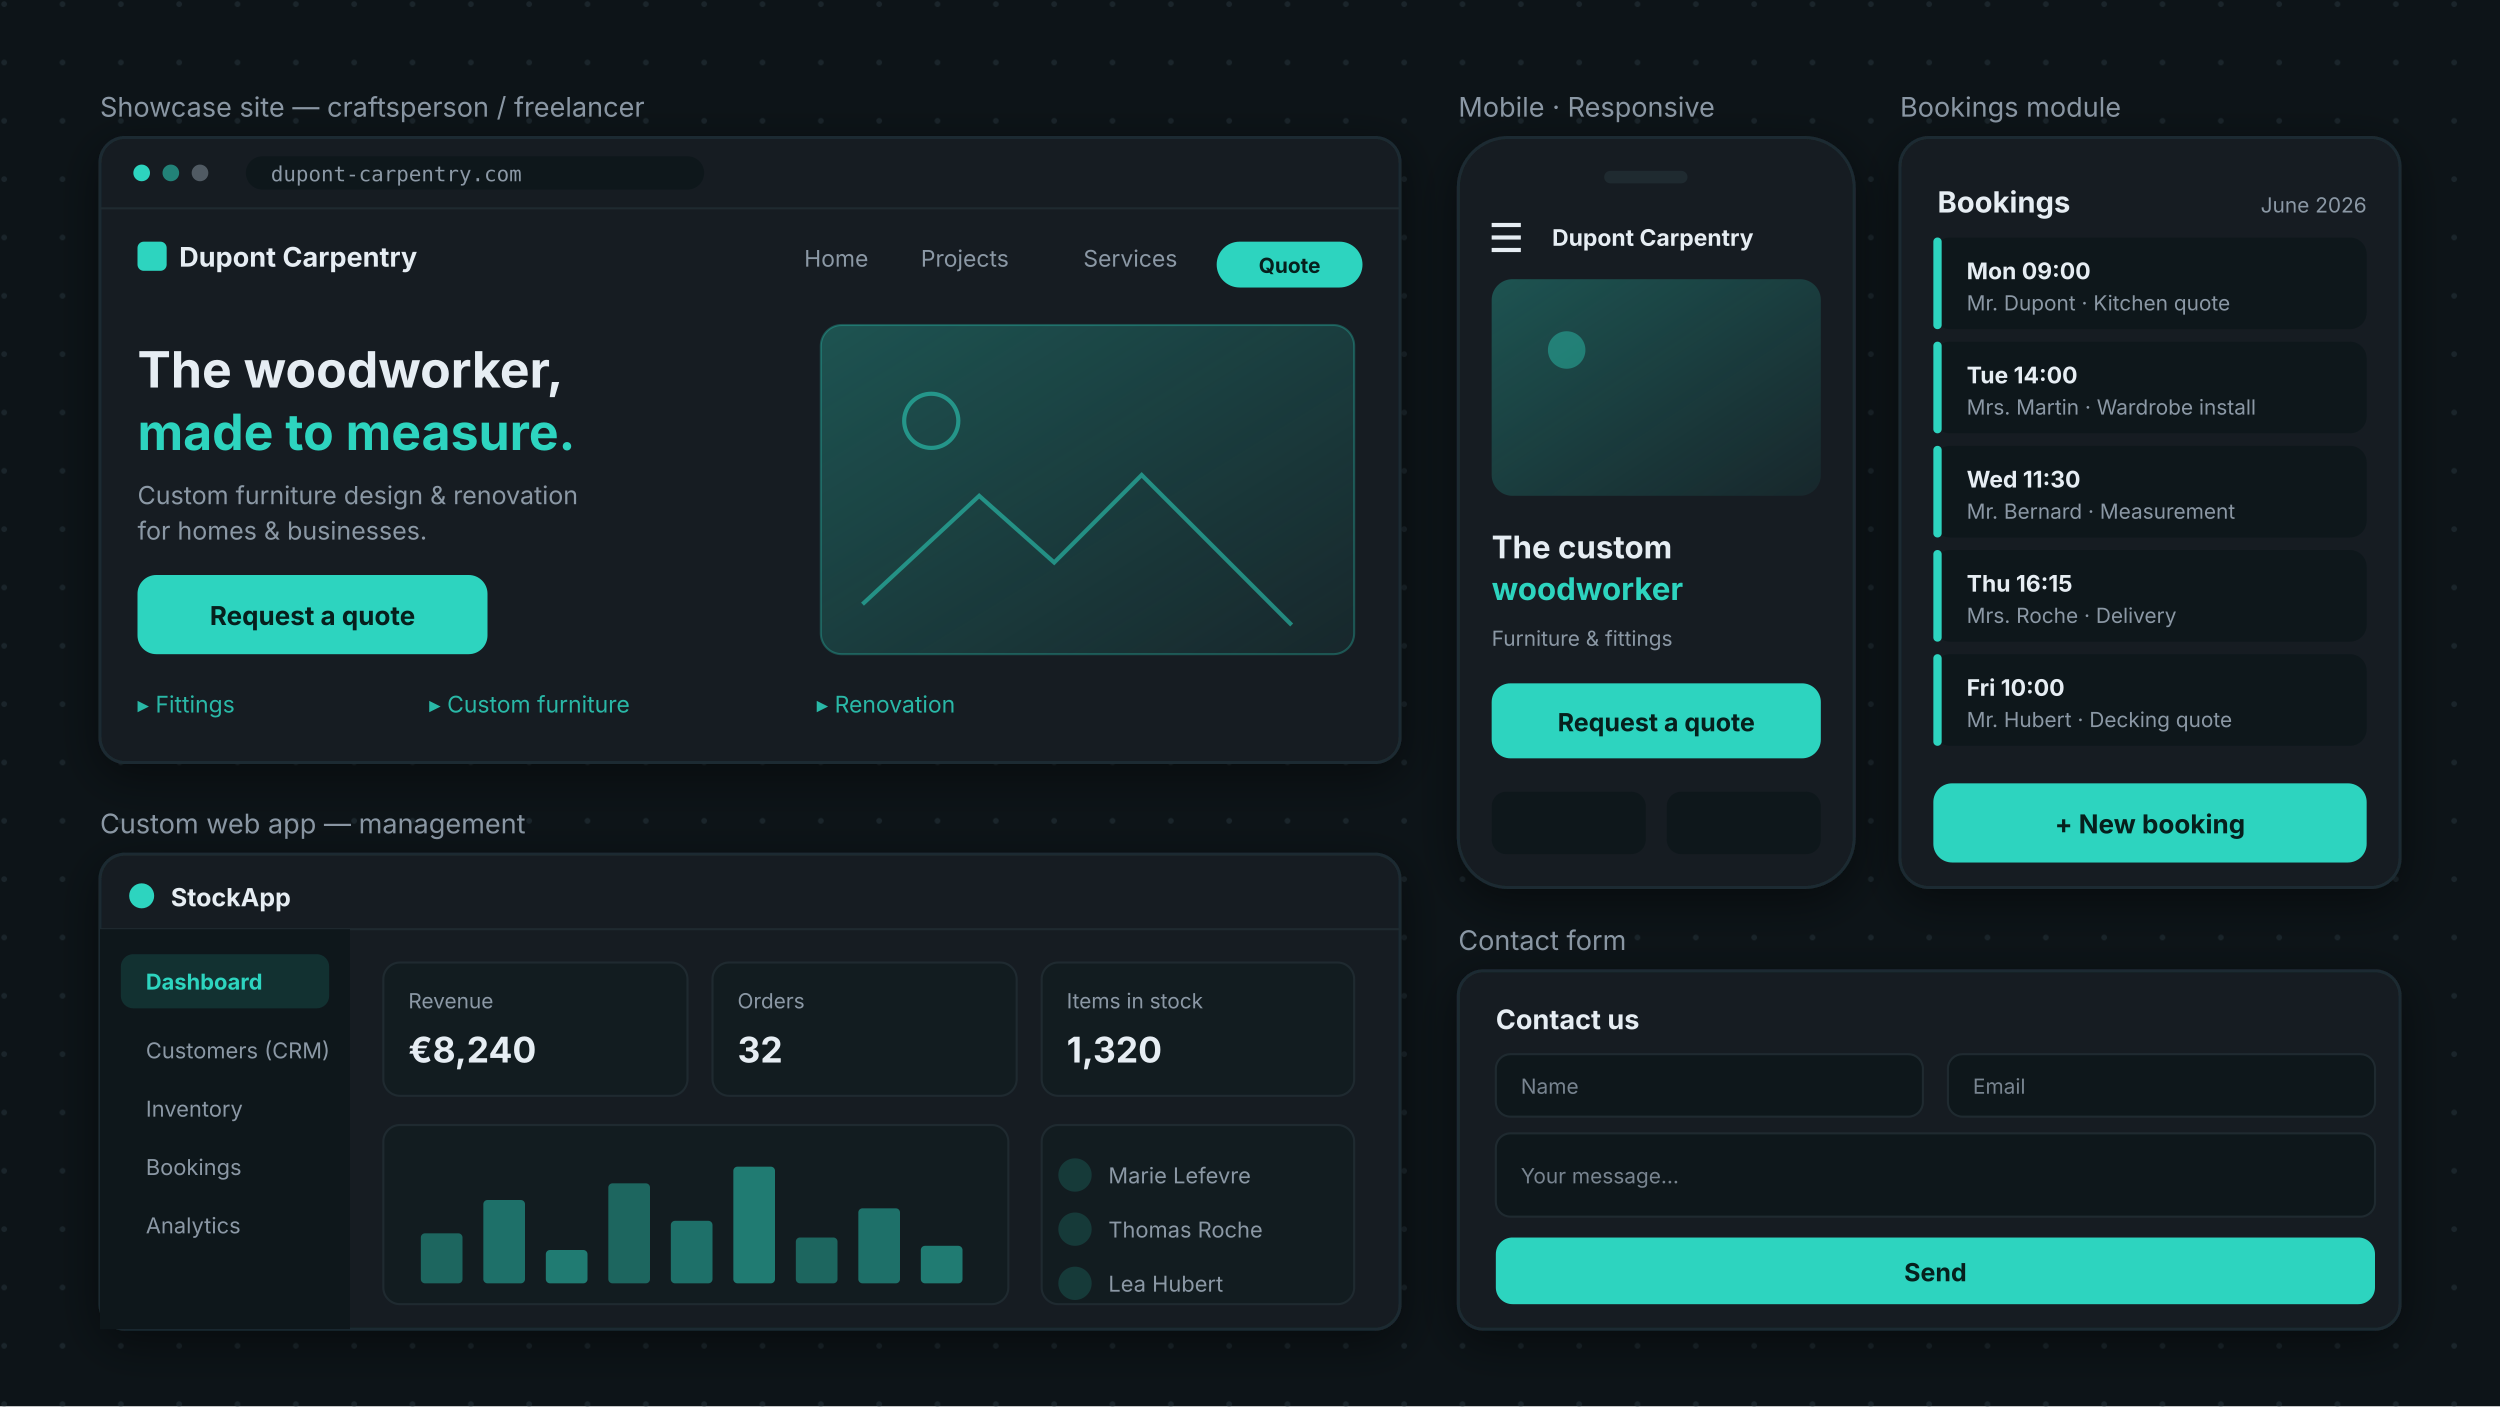
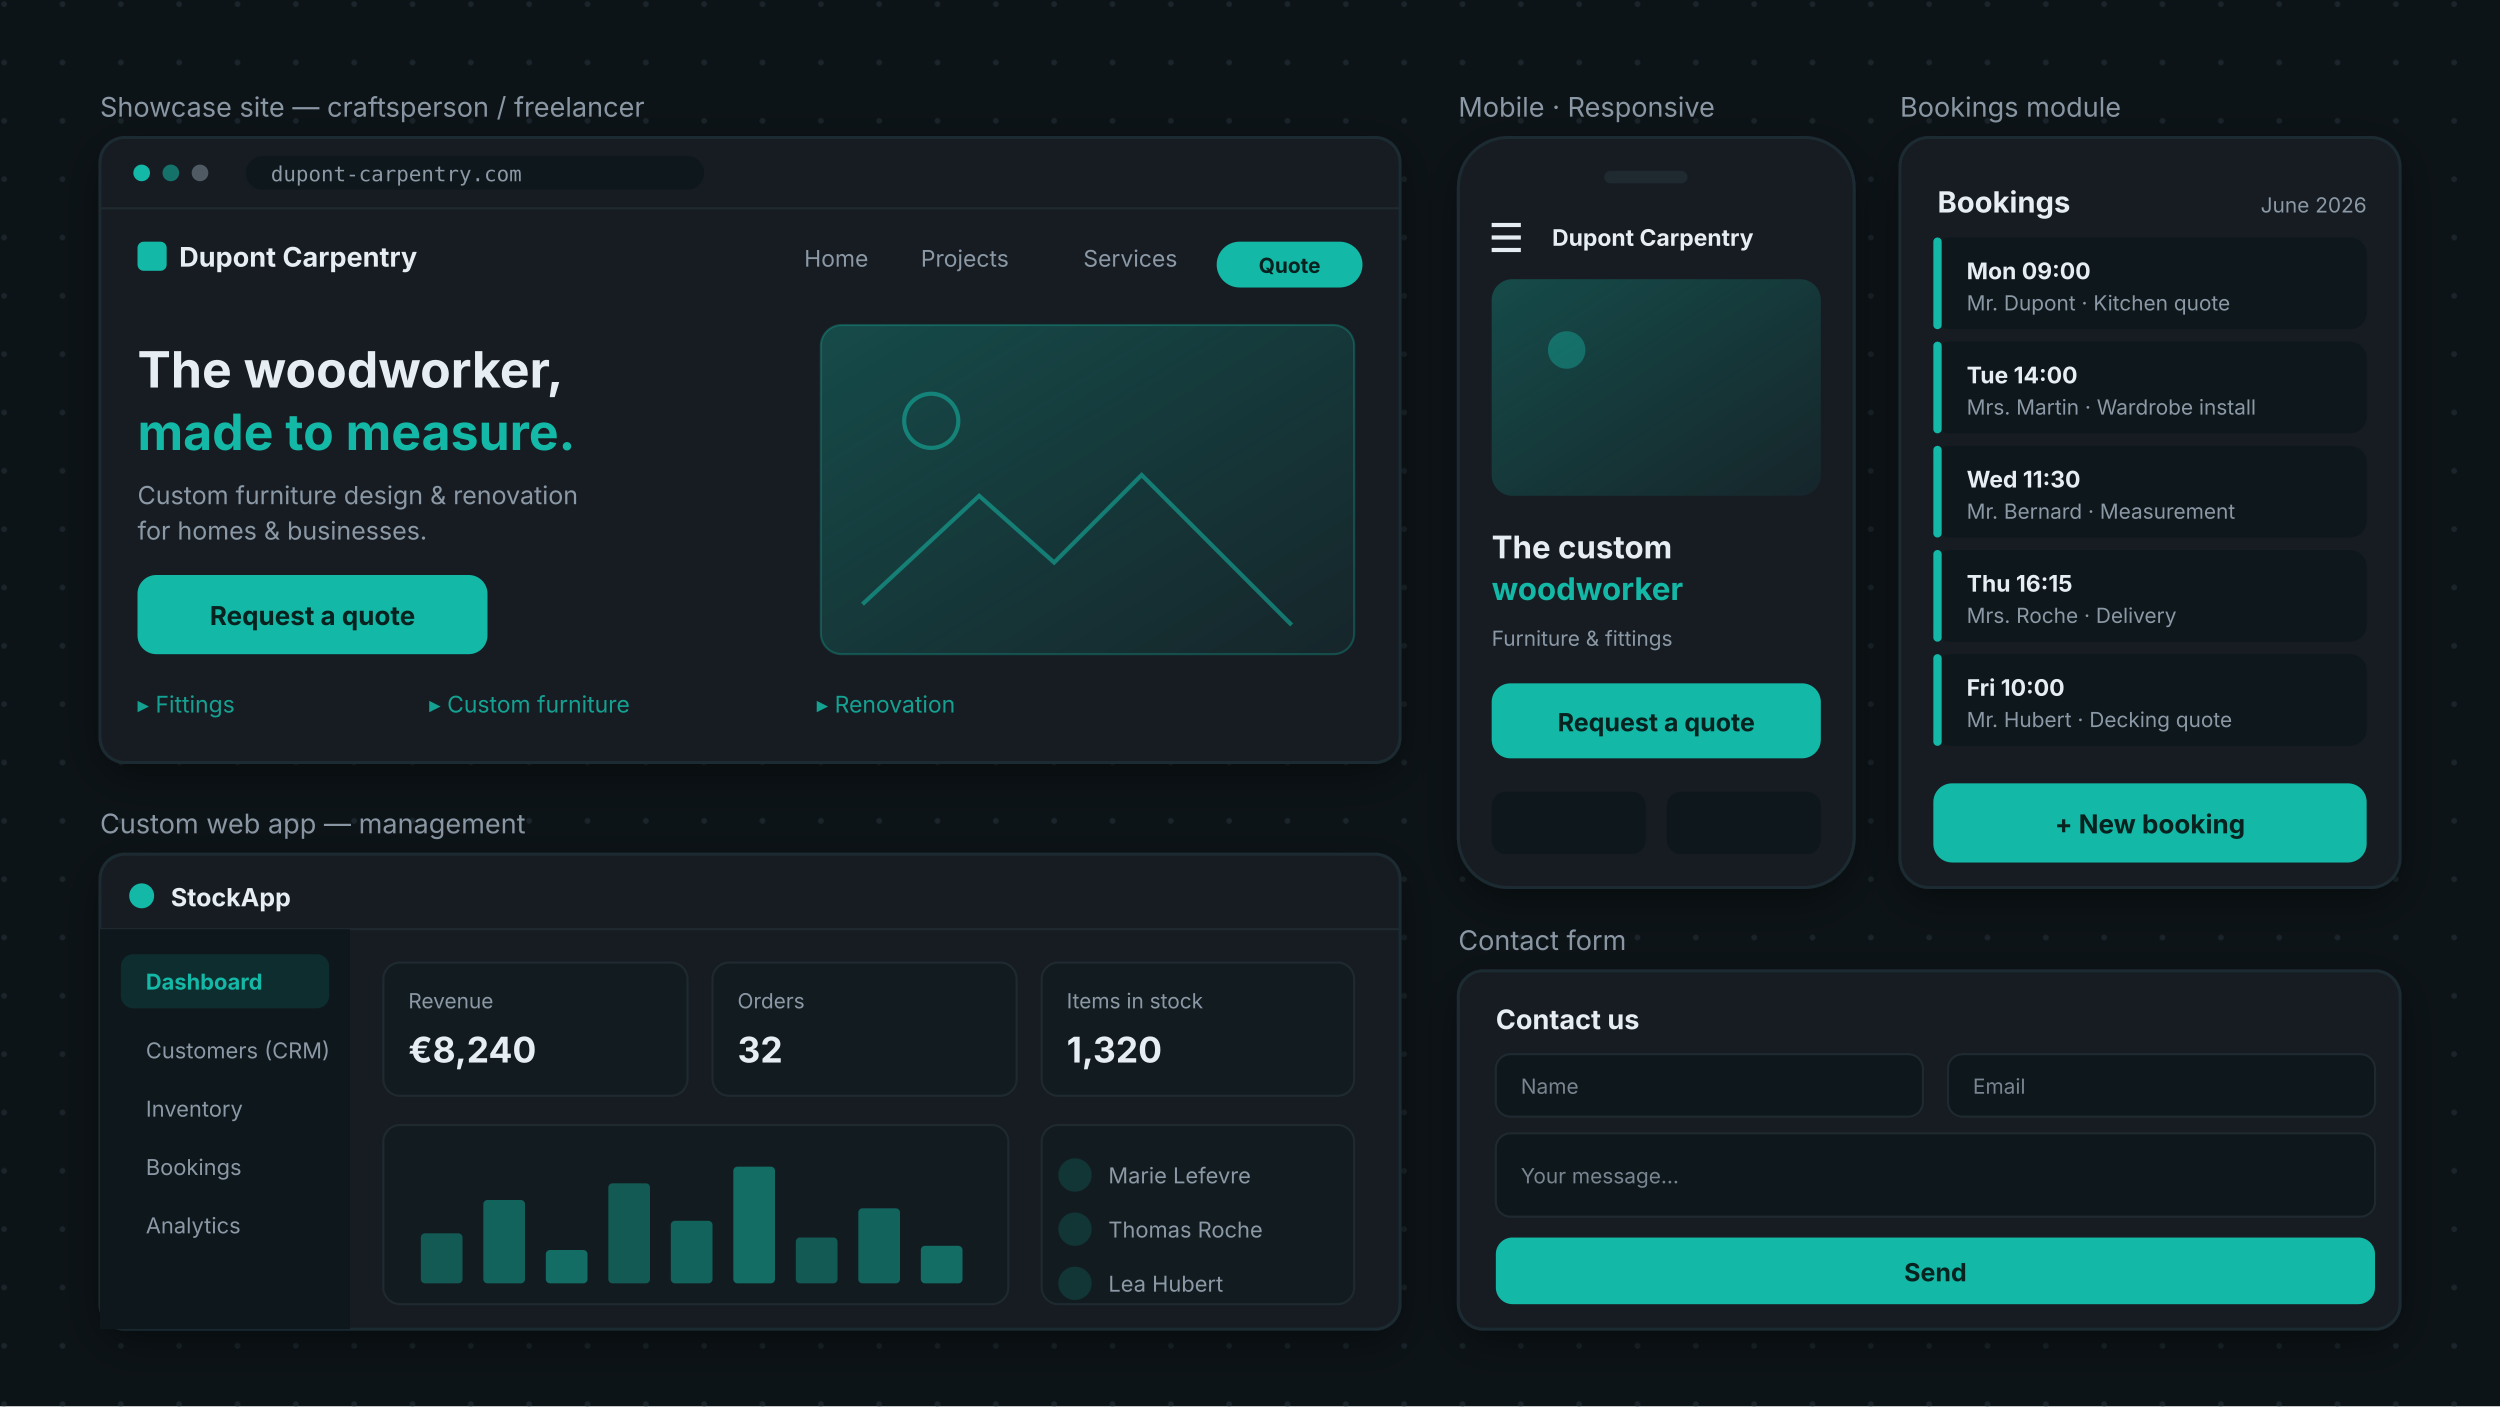
<svg xmlns="http://www.w3.org/2000/svg" width="1200" height="675" viewBox="0 0 1200 675" font-family="'Inter', system-ui, -apple-system, 'Segoe UI', Arial, sans-serif">
  <defs>
    <pattern id="web-clients-dark-en-dots" width="28" height="28" patternUnits="userSpaceOnUse">
      <circle cx="2" cy="2" r="1.4" fill="#1f2a30" fill-opacity="0.8" />
    </pattern>
    <filter id="web-clients-dark-en-sh" x="-20%" y="-20%" width="140%" height="160%">
      <feDropShadow dx="0" dy="6" stdDeviation="11" flood-color="#000000" flood-opacity="0.45" />
    </filter>
    <linearGradient id="web-clients-dark-en-thumb" x1="0" y1="0" x2="1" y2="1">
-       <stop offset="0" stop-color="#2dd4bf" stop-opacity="0.30" />
-       <stop offset="1" stop-color="#2dd4bf" stop-opacity="0.06" />
+       <stop offset="0" stop-color="#14b8a6" stop-opacity="0.30" />
+       <stop offset="1" stop-color="#14b8a6" stop-opacity="0.06" />
    </linearGradient>
  </defs>
  <rect width="1200" height="675" fill="#0d1418" />
  <rect width="1200" height="675" fill="url(#web-clients-dark-en-dots)" />
  <text x="48" y="56" font-size="13" fill="#8b98a5" font-weight="normal" font-family="'Inter', system-ui, -apple-system, 'Segoe UI', Arial, sans-serif">Showcase site — craftsperson / freelancer</text>
  <g filter="url(#web-clients-dark-en-sh)">
    <rect x="48" y="66" width="624" height="300" rx="12" fill="#121c20" stroke="#1f2a30" stroke-width="1.5" />
  </g>
-   <circle cx="68" cy="83" r="4" fill="#2dd4bf" />
-   <circle cx="82" cy="83" r="4" fill="#2dd4bf" fill-opacity="0.55" />
+   <circle cx="68" cy="83" r="4" fill="#14b8a6" />
+   <circle cx="82" cy="83" r="4" fill="#14b8a6" fill-opacity="0.55" />
  <circle cx="96" cy="83" r="4" fill="#8b98a5" fill-opacity="0.5" />
  <rect x="118" y="75" width="220" height="16" rx="8" fill="#0e171b" />
  <text x="130" y="87" font-size="10" fill="#8b98a5" font-weight="normal" font-family="'JetBrains Mono', ui-monospace, SFMono-Regular, Menlo, Consolas, monospace">dupont-carpentry.com</text>
  <line x1="48" y1="100" x2="672" y2="100" stroke="#1f2a30" />
-   <rect x="66" y="116" width="14" height="14" rx="3" fill="#2dd4bf" />
+   <rect x="66" y="116" width="14" height="14" rx="3" fill="#14b8a6" />
  <text x="86" y="128" font-size="13" fill="#e6edf3" font-weight="bold" font-family="'Inter', system-ui, -apple-system, 'Segoe UI', Arial, sans-serif">Dupont Carpentry</text>
  <text x="386" y="128" font-size="11" fill="#8b98a5" font-weight="normal" font-family="'Inter', system-ui, -apple-system, 'Segoe UI', Arial, sans-serif">Home</text>
  <text x="442" y="128" font-size="11" fill="#8b98a5" font-weight="normal" font-family="'Inter', system-ui, -apple-system, 'Segoe UI', Arial, sans-serif">Projects</text>
  <text x="520" y="128" font-size="11" fill="#8b98a5" font-weight="normal" font-family="'Inter', system-ui, -apple-system, 'Segoe UI', Arial, sans-serif">Services</text>
-   <rect x="584" y="116" width="70" height="22" rx="11" fill="#2dd4bf" />
-   <text x="619" y="131" font-size="10" fill="#06201d" font-weight="bold" font-family="'Inter', system-ui, -apple-system, 'Segoe UI', Arial, sans-serif" text-anchor="middle">Quote</text>
+   <rect x="584" y="116" width="70" height="22" rx="11" fill="#14b8a6" />
+   <text x="619" y="131" font-size="10" fill="#07221f" font-weight="bold" font-family="'Inter', system-ui, -apple-system, 'Segoe UI', Arial, sans-serif" text-anchor="middle">Quote</text>
  <text x="66" y="186" font-size="24" fill="#e6edf3" font-weight="bold" font-family="'Inter', system-ui, -apple-system, 'Segoe UI', Arial, sans-serif">The woodworker,</text>
-   <text x="66" y="216" font-size="24" fill="#2dd4bf" font-weight="bold" font-family="'Inter', system-ui, -apple-system, 'Segoe UI', Arial, sans-serif">made to measure.</text>
+   <text x="66" y="216" font-size="24" fill="#14b8a6" font-weight="bold" font-family="'Inter', system-ui, -apple-system, 'Segoe UI', Arial, sans-serif">made to measure.</text>
  <text x="66" y="242" font-size="12" fill="#8b98a5" font-weight="normal" font-family="'Inter', system-ui, -apple-system, 'Segoe UI', Arial, sans-serif">Custom furniture design &amp; renovation</text>
  <text x="66" y="259" font-size="12" fill="#8b98a5" font-weight="normal" font-family="'Inter', system-ui, -apple-system, 'Segoe UI', Arial, sans-serif">for homes &amp; businesses.</text>
-   <rect x="66" y="276" width="168" height="38" rx="9" fill="#2dd4bf" />
-   <text x="150" y="300" font-size="12.5" fill="#06201d" font-weight="bold" font-family="'Inter', system-ui, -apple-system, 'Segoe UI', Arial, sans-serif" text-anchor="middle">Request a quote</text>
-   <rect x="394" y="156" width="256" height="158" rx="10" fill="url(#web-clients-dark-en-thumb)" stroke="#2dd4bf" stroke-opacity="0.3" />
-   <g stroke="#2dd4bf" stroke-opacity="0.55" fill="none" stroke-width="2">
+   <rect x="66" y="276" width="168" height="38" rx="9" fill="#14b8a6" />
+   <text x="150" y="300" font-size="12.5" fill="#07221f" font-weight="bold" font-family="'Inter', system-ui, -apple-system, 'Segoe UI', Arial, sans-serif" text-anchor="middle">Request a quote</text>
+   <rect x="394" y="156" width="256" height="158" rx="10" fill="url(#web-clients-dark-en-thumb)" stroke="#14b8a6" stroke-opacity="0.3" />
+   <g stroke="#14b8a6" stroke-opacity="0.55" fill="none" stroke-width="2">
    <circle cx="447" cy="202" r="13" />
    <path d="M414 290 L470 238 L506 270 L548 228 L620 300" />
  </g>
-   <text x="66" y="342" font-size="11" fill="#2dd4bf" fill-opacity="0.85" font-weight="normal" font-family="'Inter', system-ui, -apple-system, 'Segoe UI', Arial, sans-serif">▸ Fittings</text>
-   <text x="206" y="342" font-size="11" fill="#2dd4bf" fill-opacity="0.85" font-weight="normal" font-family="'Inter', system-ui, -apple-system, 'Segoe UI', Arial, sans-serif">▸ Custom furniture</text>
-   <text x="392" y="342" font-size="11" fill="#2dd4bf" fill-opacity="0.85" font-weight="normal" font-family="'Inter', system-ui, -apple-system, 'Segoe UI', Arial, sans-serif">▸ Renovation</text>
+   <text x="66" y="342" font-size="11" fill="#14b8a6" fill-opacity="0.85" font-weight="normal" font-family="'Inter', system-ui, -apple-system, 'Segoe UI', Arial, sans-serif">▸ Fittings</text>
+   <text x="206" y="342" font-size="11" fill="#14b8a6" fill-opacity="0.85" font-weight="normal" font-family="'Inter', system-ui, -apple-system, 'Segoe UI', Arial, sans-serif">▸ Custom furniture</text>
+   <text x="392" y="342" font-size="11" fill="#14b8a6" fill-opacity="0.85" font-weight="normal" font-family="'Inter', system-ui, -apple-system, 'Segoe UI', Arial, sans-serif">▸ Renovation</text>
  <text x="48" y="400" font-size="13" fill="#8b98a5" font-weight="normal" font-family="'Inter', system-ui, -apple-system, 'Segoe UI', Arial, sans-serif">Custom web app — management</text>
  <g filter="url(#web-clients-dark-en-sh)">
    <rect x="48" y="410" width="624" height="228" rx="12" fill="#121c20" stroke="#1f2a30" stroke-width="1.5" />
  </g>
-   <circle cx="68" cy="430" r="6" fill="#2dd4bf" />
+   <circle cx="68" cy="430" r="6" fill="#14b8a6" />
  <text x="82" y="435" font-size="12" fill="#e6edf3" font-weight="bold" font-family="'Inter', system-ui, -apple-system, 'Segoe UI', Arial, sans-serif">StockApp</text>
  <line x1="48" y1="446" x2="672" y2="446" stroke="#1f2a30" />
  <rect x="48" y="446" width="120" height="192" fill="#0e171b" />
-   <rect x="58" y="458" width="100" height="26" rx="6" fill="#2dd4bf" fill-opacity="0.14" />
-   <text x="70" y="475" font-size="10.5" fill="#2dd4bf" font-weight="bold" font-family="'Inter', system-ui, -apple-system, 'Segoe UI', Arial, sans-serif">Dashboard</text>
+   <rect x="58" y="458" width="100" height="26" rx="6" fill="#14b8a6" fill-opacity="0.14" />
+   <text x="70" y="475" font-size="10.5" fill="#14b8a6" font-weight="bold" font-family="'Inter', system-ui, -apple-system, 'Segoe UI', Arial, sans-serif">Dashboard</text>
  <text x="70" y="508" font-size="10.5" fill="#8b98a5" font-weight="normal" font-family="'Inter', system-ui, -apple-system, 'Segoe UI', Arial, sans-serif">Customers (CRM)</text>
  <text x="70" y="536" font-size="10.5" fill="#8b98a5" font-weight="normal" font-family="'Inter', system-ui, -apple-system, 'Segoe UI', Arial, sans-serif">Inventory</text>
  <text x="70" y="564" font-size="10.5" fill="#8b98a5" font-weight="normal" font-family="'Inter', system-ui, -apple-system, 'Segoe UI', Arial, sans-serif">Bookings</text>
  <text x="70" y="592" font-size="10.5" fill="#8b98a5" font-weight="normal" font-family="'Inter', system-ui, -apple-system, 'Segoe UI', Arial, sans-serif">Analytics</text>
  <rect x="184" y="462" width="146" height="64" rx="8" fill="#121c20" stroke="#1f2a30" />
  <text x="196" y="484" font-size="10" fill="#8b98a5" font-weight="normal" font-family="'Inter', system-ui, -apple-system, 'Segoe UI', Arial, sans-serif">Revenue</text>
  <text x="196" y="510" font-size="17" fill="#e6edf3" font-weight="bold" font-family="'Inter', system-ui, -apple-system, 'Segoe UI', Arial, sans-serif">€8,240</text>
  <rect x="342" y="462" width="146" height="64" rx="8" fill="#121c20" stroke="#1f2a30" />
  <text x="354" y="484" font-size="10" fill="#8b98a5" font-weight="normal" font-family="'Inter', system-ui, -apple-system, 'Segoe UI', Arial, sans-serif">Orders</text>
  <text x="354" y="510" font-size="17" fill="#e6edf3" font-weight="bold" font-family="'Inter', system-ui, -apple-system, 'Segoe UI', Arial, sans-serif">32</text>
  <rect x="500" y="462" width="150" height="64" rx="8" fill="#121c20" stroke="#1f2a30" />
  <text x="512" y="484" font-size="10" fill="#8b98a5" font-weight="normal" font-family="'Inter', system-ui, -apple-system, 'Segoe UI', Arial, sans-serif">Items in stock</text>
  <text x="512" y="510" font-size="17" fill="#e6edf3" font-weight="bold" font-family="'Inter', system-ui, -apple-system, 'Segoe UI', Arial, sans-serif">1,320</text>
  <rect x="184" y="540" width="300" height="86" rx="8" fill="#121c20" stroke="#1f2a30" />
-   <rect x="202" y="592" width="20" height="24" rx="2" fill="#2dd4bf" fill-opacity="0.4" />
-   <rect x="232" y="576" width="20" height="40" rx="2" fill="#2dd4bf" fill-opacity="0.46" />
-   <rect x="262" y="600" width="20" height="16" rx="2" fill="#2dd4bf" fill-opacity="0.52" />
-   <rect x="292" y="568" width="20" height="48" rx="2" fill="#2dd4bf" fill-opacity="0.4" />
-   <rect x="322" y="586" width="20" height="30" rx="2" fill="#2dd4bf" fill-opacity="0.46" />
-   <rect x="352" y="560" width="20" height="56" rx="2" fill="#2dd4bf" fill-opacity="0.52" />
-   <rect x="382" y="594" width="20" height="22" rx="2" fill="#2dd4bf" fill-opacity="0.4" />
-   <rect x="412" y="580" width="20" height="36" rx="2" fill="#2dd4bf" fill-opacity="0.46" />
-   <rect x="442" y="598" width="20" height="18" rx="2" fill="#2dd4bf" fill-opacity="0.52" />
+   <rect x="202" y="592" width="20" height="24" rx="2" fill="#14b8a6" fill-opacity="0.4" />
+   <rect x="232" y="576" width="20" height="40" rx="2" fill="#14b8a6" fill-opacity="0.46" />
+   <rect x="262" y="600" width="20" height="16" rx="2" fill="#14b8a6" fill-opacity="0.52" />
+   <rect x="292" y="568" width="20" height="48" rx="2" fill="#14b8a6" fill-opacity="0.4" />
+   <rect x="322" y="586" width="20" height="30" rx="2" fill="#14b8a6" fill-opacity="0.46" />
+   <rect x="352" y="560" width="20" height="56" rx="2" fill="#14b8a6" fill-opacity="0.52" />
+   <rect x="382" y="594" width="20" height="22" rx="2" fill="#14b8a6" fill-opacity="0.4" />
+   <rect x="412" y="580" width="20" height="36" rx="2" fill="#14b8a6" fill-opacity="0.46" />
+   <rect x="442" y="598" width="20" height="18" rx="2" fill="#14b8a6" fill-opacity="0.52" />
  <rect x="500" y="540" width="150" height="86" rx="8" fill="#121c20" stroke="#1f2a30" />
-   <circle cx="516" cy="564" r="8" fill="#2dd4bf" fill-opacity="0.16" />
+   <circle cx="516" cy="564" r="8" fill="#14b8a6" fill-opacity="0.16" />
  <text x="532" y="568" font-size="10.5" fill="#8b98a5" font-weight="normal" font-family="'Inter', system-ui, -apple-system, 'Segoe UI', Arial, sans-serif">Marie Lefevre</text>
-   <circle cx="516" cy="590" r="8" fill="#2dd4bf" fill-opacity="0.16" />
+   <circle cx="516" cy="590" r="8" fill="#14b8a6" fill-opacity="0.16" />
  <text x="532" y="594" font-size="10.5" fill="#8b98a5" font-weight="normal" font-family="'Inter', system-ui, -apple-system, 'Segoe UI', Arial, sans-serif">Thomas Roche</text>
-   <circle cx="516" cy="616" r="8" fill="#2dd4bf" fill-opacity="0.16" />
+   <circle cx="516" cy="616" r="8" fill="#14b8a6" fill-opacity="0.16" />
  <text x="532" y="620" font-size="10.5" fill="#8b98a5" font-weight="normal" font-family="'Inter', system-ui, -apple-system, 'Segoe UI', Arial, sans-serif">Lea Hubert</text>
  <text x="700" y="56" font-size="13" fill="#8b98a5" font-weight="normal" font-family="'Inter', system-ui, -apple-system, 'Segoe UI', Arial, sans-serif">Mobile · Responsive</text>
  <g filter="url(#web-clients-dark-en-sh)">
    <rect x="700" y="66" width="190" height="360" rx="24" fill="#121c20" stroke="#1f2a30" stroke-width="1.5" />
  </g>
  <rect x="770" y="82" width="40" height="6" rx="3" fill="#1f2a30" />
  <g stroke="#e6edf3" stroke-width="2">
    <line x1="716" y1="108" x2="730" y2="108" />
    <line x1="716" y1="114" x2="730" y2="114" />
    <line x1="716" y1="120" x2="730" y2="120" />
  </g>
  <text x="745" y="118" font-size="11" fill="#e6edf3" font-weight="bold" font-family="'Inter', system-ui, -apple-system, 'Segoe UI', Arial, sans-serif">Dupont Carpentry</text>
  <rect x="716" y="134" width="158" height="104" rx="10" fill="url(#web-clients-dark-en-thumb)" />
-   <circle cx="752" cy="168" r="9" fill="#2dd4bf" fill-opacity="0.4" />
+   <circle cx="752" cy="168" r="9" fill="#14b8a6" fill-opacity="0.4" />
  <text x="716" y="268" font-size="15" fill="#e6edf3" font-weight="bold" font-family="'Inter', system-ui, -apple-system, 'Segoe UI', Arial, sans-serif">The custom</text>
-   <text x="716" y="288" font-size="15" fill="#2dd4bf" font-weight="bold" font-family="'Inter', system-ui, -apple-system, 'Segoe UI', Arial, sans-serif">woodworker</text>
+   <text x="716" y="288" font-size="15" fill="#14b8a6" font-weight="bold" font-family="'Inter', system-ui, -apple-system, 'Segoe UI', Arial, sans-serif">woodworker</text>
  <text x="716" y="310" font-size="10" fill="#8b98a5" font-weight="normal" font-family="'Inter', system-ui, -apple-system, 'Segoe UI', Arial, sans-serif">Furniture &amp; fittings</text>
-   <rect x="716" y="328" width="158" height="36" rx="9" fill="#2dd4bf" />
-   <text x="795" y="351" font-size="12" fill="#06201d" font-weight="bold" font-family="'Inter', system-ui, -apple-system, 'Segoe UI', Arial, sans-serif" text-anchor="middle">Request a quote</text>
+   <rect x="716" y="328" width="158" height="36" rx="9" fill="#14b8a6" />
+   <text x="795" y="351" font-size="12" fill="#07221f" font-weight="bold" font-family="'Inter', system-ui, -apple-system, 'Segoe UI', Arial, sans-serif" text-anchor="middle">Request a quote</text>
  <rect x="716" y="380" width="74" height="30" rx="7" fill="#0e171b" />
  <rect x="800" y="380" width="74" height="30" rx="7" fill="#0e171b" />
  <text x="912" y="56" font-size="13" fill="#8b98a5" font-weight="normal" font-family="'Inter', system-ui, -apple-system, 'Segoe UI', Arial, sans-serif">Bookings module</text>
  <g filter="url(#web-clients-dark-en-sh)">
    <rect x="912" y="66" width="240" height="360" rx="14" fill="#121c20" stroke="#1f2a30" stroke-width="1.5" />
  </g>
  <text x="930" y="102" font-size="14" fill="#e6edf3" font-weight="bold" font-family="'Inter', system-ui, -apple-system, 'Segoe UI', Arial, sans-serif">Bookings</text>
  <text x="1136" y="102" font-size="10" fill="#8b98a5" font-weight="normal" font-family="'Inter', system-ui, -apple-system, 'Segoe UI', Arial, sans-serif" text-anchor="end">June 2026</text>
  <rect x="928" y="114" width="208" height="44" rx="8" fill="#0e171b" />
-   <rect x="928" y="114" width="4" height="44" rx="2" fill="#2dd4bf" />
+   <rect x="928" y="114" width="4" height="44" rx="2" fill="#14b8a6" />
  <text x="944" y="134" font-size="11" fill="#e6edf3" font-weight="bold" font-family="'Inter', system-ui, -apple-system, 'Segoe UI', Arial, sans-serif">Mon 09:00</text>
  <text x="944" y="149" font-size="10" fill="#8b98a5" font-weight="normal" font-family="'Inter', system-ui, -apple-system, 'Segoe UI', Arial, sans-serif">Mr. Dupont · Kitchen quote</text>
  <rect x="928" y="164" width="208" height="44" rx="8" fill="#0e171b" />
-   <rect x="928" y="164" width="4" height="44" rx="2" fill="#2dd4bf" />
+   <rect x="928" y="164" width="4" height="44" rx="2" fill="#14b8a6" />
  <text x="944" y="184" font-size="11" fill="#e6edf3" font-weight="bold" font-family="'Inter', system-ui, -apple-system, 'Segoe UI', Arial, sans-serif">Tue 14:00</text>
  <text x="944" y="199" font-size="10" fill="#8b98a5" font-weight="normal" font-family="'Inter', system-ui, -apple-system, 'Segoe UI', Arial, sans-serif">Mrs. Martin · Wardrobe install</text>
  <rect x="928" y="214" width="208" height="44" rx="8" fill="#0e171b" />
-   <rect x="928" y="214" width="4" height="44" rx="2" fill="#2dd4bf" />
+   <rect x="928" y="214" width="4" height="44" rx="2" fill="#14b8a6" />
  <text x="944" y="234" font-size="11" fill="#e6edf3" font-weight="bold" font-family="'Inter', system-ui, -apple-system, 'Segoe UI', Arial, sans-serif">Wed 11:30</text>
  <text x="944" y="249" font-size="10" fill="#8b98a5" font-weight="normal" font-family="'Inter', system-ui, -apple-system, 'Segoe UI', Arial, sans-serif">Mr. Bernard · Measurement</text>
  <rect x="928" y="264" width="208" height="44" rx="8" fill="#0e171b" />
-   <rect x="928" y="264" width="4" height="44" rx="2" fill="#2dd4bf" />
+   <rect x="928" y="264" width="4" height="44" rx="2" fill="#14b8a6" />
  <text x="944" y="284" font-size="11" fill="#e6edf3" font-weight="bold" font-family="'Inter', system-ui, -apple-system, 'Segoe UI', Arial, sans-serif">Thu 16:15</text>
  <text x="944" y="299" font-size="10" fill="#8b98a5" font-weight="normal" font-family="'Inter', system-ui, -apple-system, 'Segoe UI', Arial, sans-serif">Mrs. Roche · Delivery</text>
  <rect x="928" y="314" width="208" height="44" rx="8" fill="#0e171b" />
-   <rect x="928" y="314" width="4" height="44" rx="2" fill="#2dd4bf" />
+   <rect x="928" y="314" width="4" height="44" rx="2" fill="#14b8a6" />
  <text x="944" y="334" font-size="11" fill="#e6edf3" font-weight="bold" font-family="'Inter', system-ui, -apple-system, 'Segoe UI', Arial, sans-serif">Fri 10:00</text>
  <text x="944" y="349" font-size="10" fill="#8b98a5" font-weight="normal" font-family="'Inter', system-ui, -apple-system, 'Segoe UI', Arial, sans-serif">Mr. Hubert · Decking quote</text>
-   <rect x="928" y="376" width="208" height="38" rx="9" fill="#2dd4bf" />
-   <text x="1032" y="400" font-size="12.5" fill="#06201d" font-weight="bold" font-family="'Inter', system-ui, -apple-system, 'Segoe UI', Arial, sans-serif" text-anchor="middle">+ New booking</text>
+   <rect x="928" y="376" width="208" height="38" rx="9" fill="#14b8a6" />
+   <text x="1032" y="400" font-size="12.5" fill="#07221f" font-weight="bold" font-family="'Inter', system-ui, -apple-system, 'Segoe UI', Arial, sans-serif" text-anchor="middle">+ New booking</text>
  <text x="700" y="456" font-size="13" fill="#8b98a5" font-weight="normal" font-family="'Inter', system-ui, -apple-system, 'Segoe UI', Arial, sans-serif">Contact form</text>
  <g filter="url(#web-clients-dark-en-sh)">
    <rect x="700" y="466" width="452" height="172" rx="12" fill="#121c20" stroke="#1f2a30" stroke-width="1.5" />
  </g>
  <text x="718" y="494" font-size="13" fill="#e6edf3" font-weight="bold" font-family="'Inter', system-ui, -apple-system, 'Segoe UI', Arial, sans-serif">Contact us</text>
  <rect x="718" y="506" width="205" height="30" rx="7" fill="#0e171b" stroke="#1f2a30" />
  <text x="730" y="525" font-size="10" fill="#8b98a5" fill-opacity="0.85" font-weight="normal" font-family="'Inter', system-ui, -apple-system, 'Segoe UI', Arial, sans-serif">Name</text>
  <rect x="935" y="506" width="205" height="30" rx="7" fill="#0e171b" stroke="#1f2a30" />
  <text x="947" y="525" font-size="10" fill="#8b98a5" fill-opacity="0.85" font-weight="normal" font-family="'Inter', system-ui, -apple-system, 'Segoe UI', Arial, sans-serif">Email</text>
  <rect x="718" y="544" width="422" height="40" rx="7" fill="#0e171b" stroke="#1f2a30" />
  <text x="730" y="568" font-size="10" fill="#8b98a5" fill-opacity="0.85" font-weight="normal" font-family="'Inter', system-ui, -apple-system, 'Segoe UI', Arial, sans-serif">Your message…</text>
-   <rect x="718" y="594" width="422" height="32" rx="8" fill="#2dd4bf" />
-   <text x="929" y="615" font-size="12" fill="#06201d" font-weight="bold" font-family="'Inter', system-ui, -apple-system, 'Segoe UI', Arial, sans-serif" text-anchor="middle">Send</text>
+   <rect x="718" y="594" width="422" height="32" rx="8" fill="#14b8a6" />
+   <text x="929" y="615" font-size="12" fill="#07221f" font-weight="bold" font-family="'Inter', system-ui, -apple-system, 'Segoe UI', Arial, sans-serif" text-anchor="middle">Send</text>
</svg>
